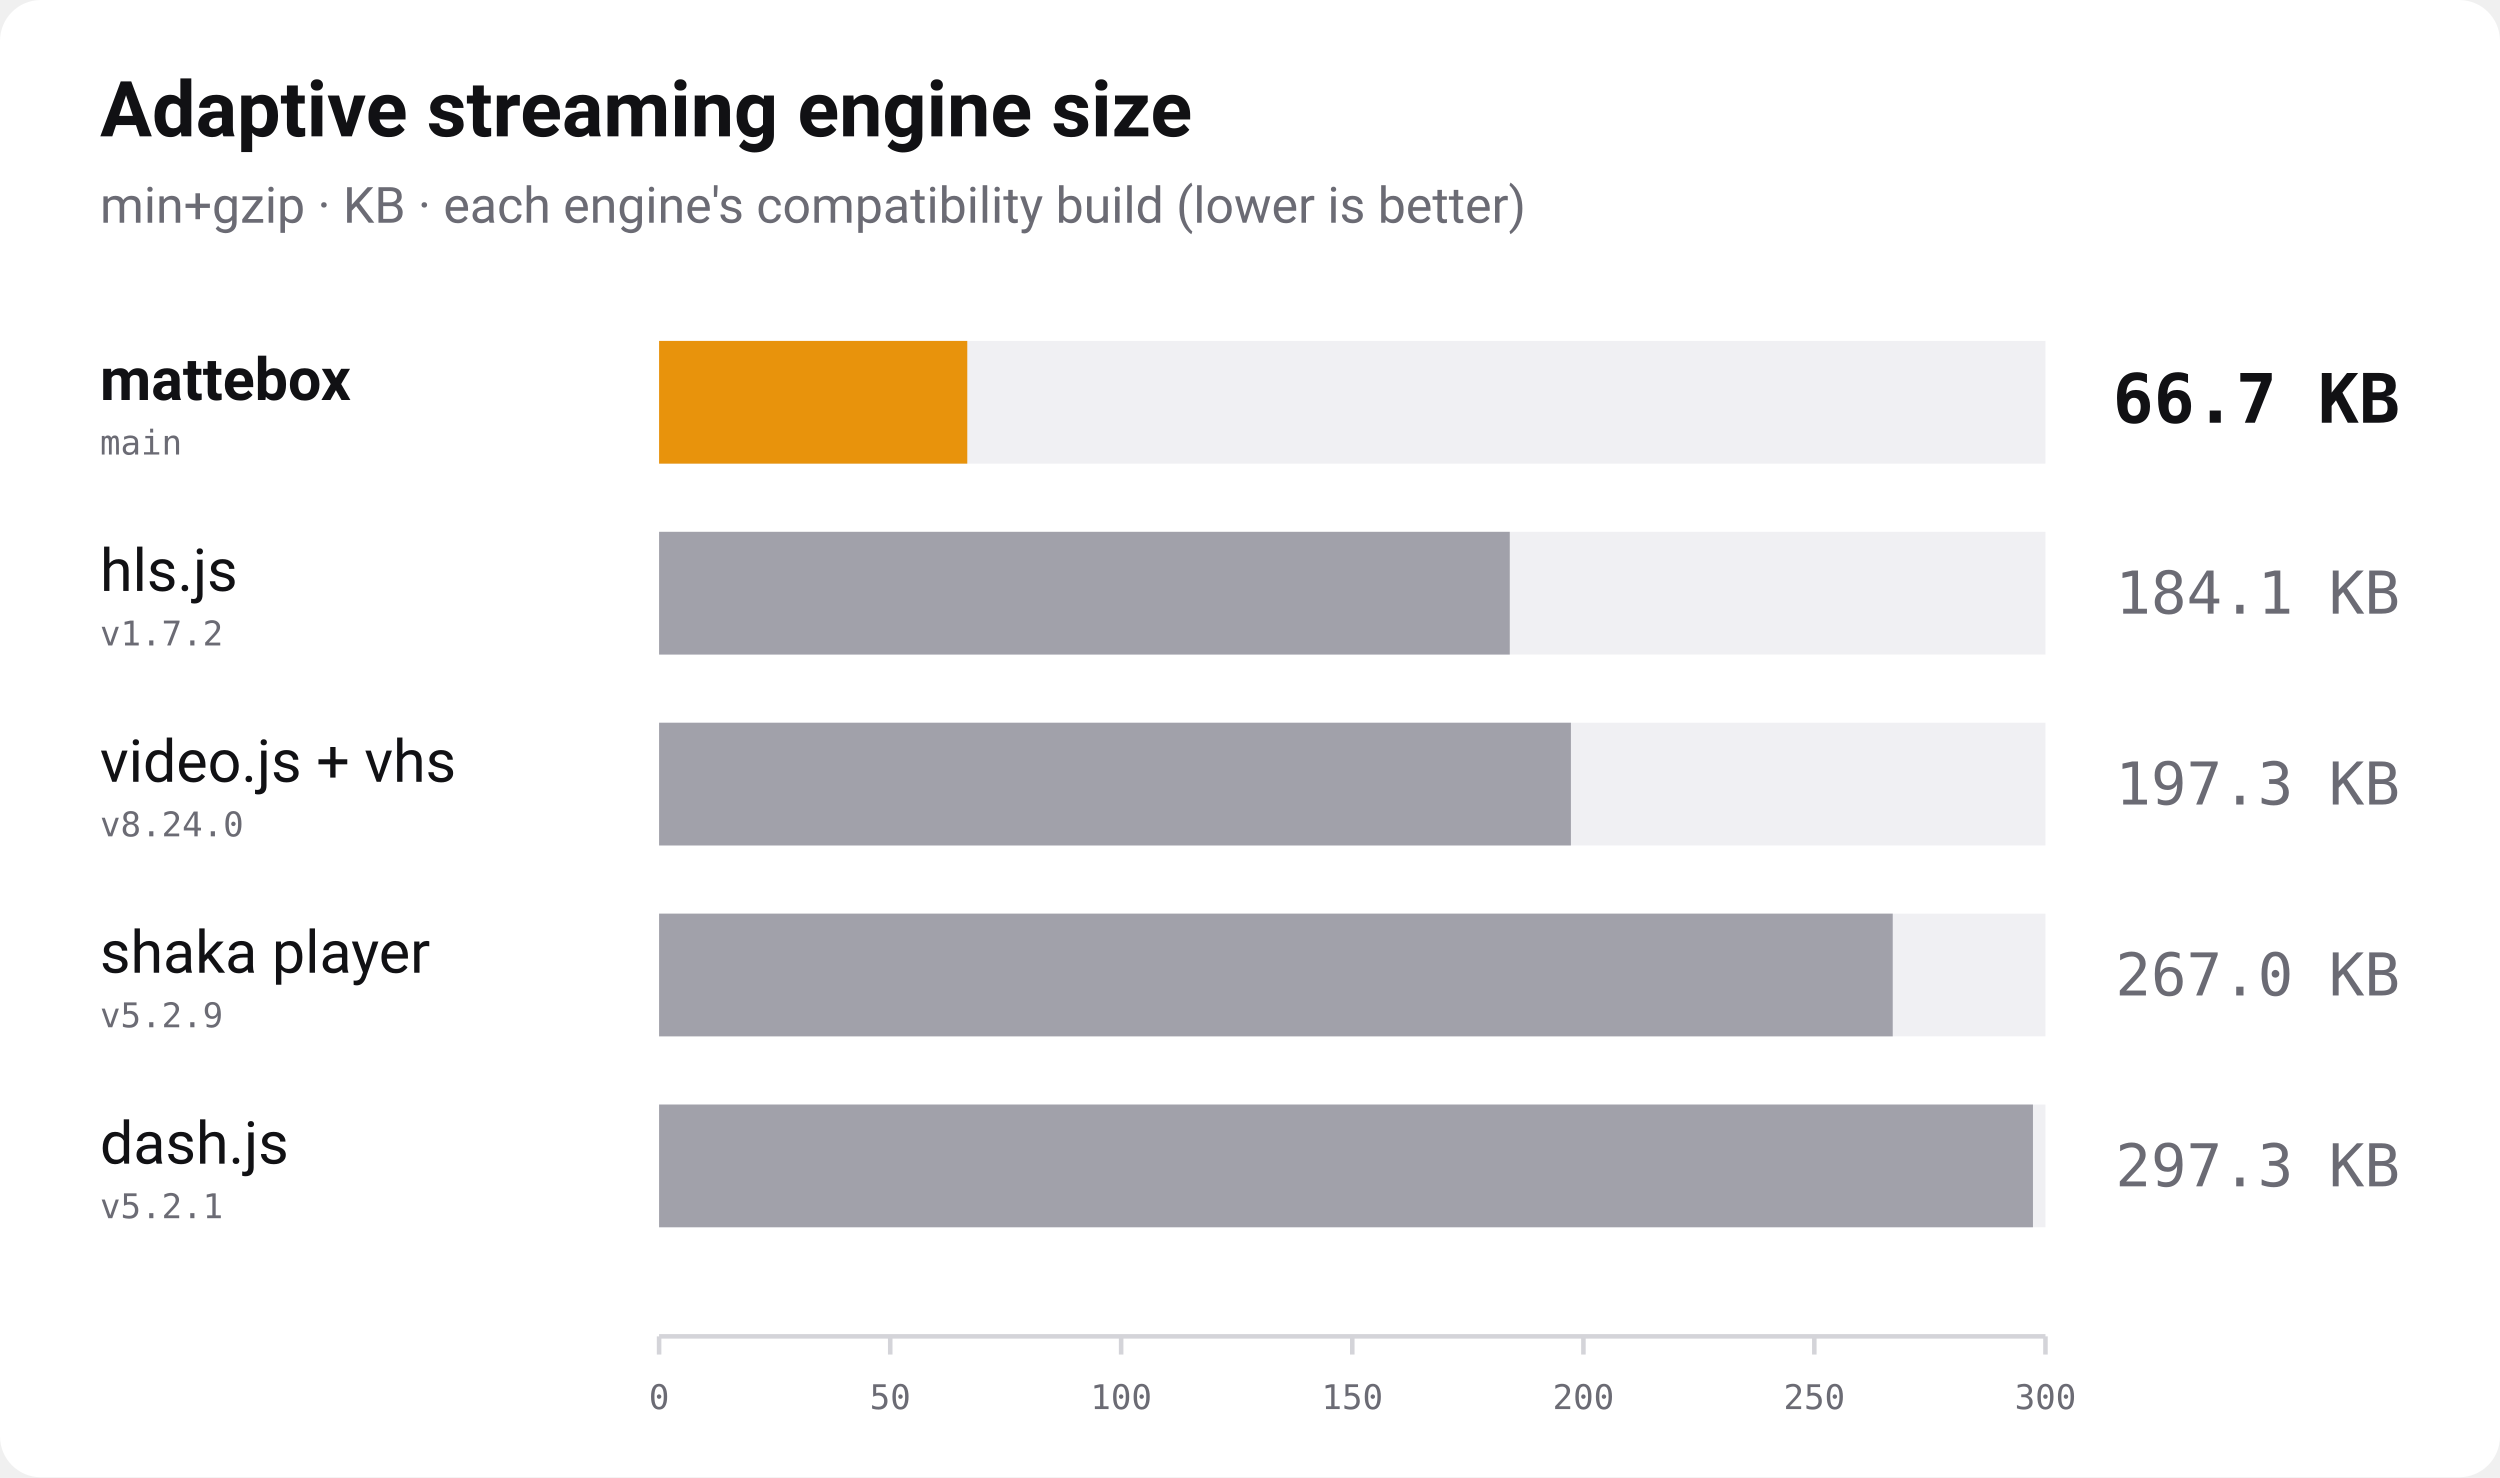
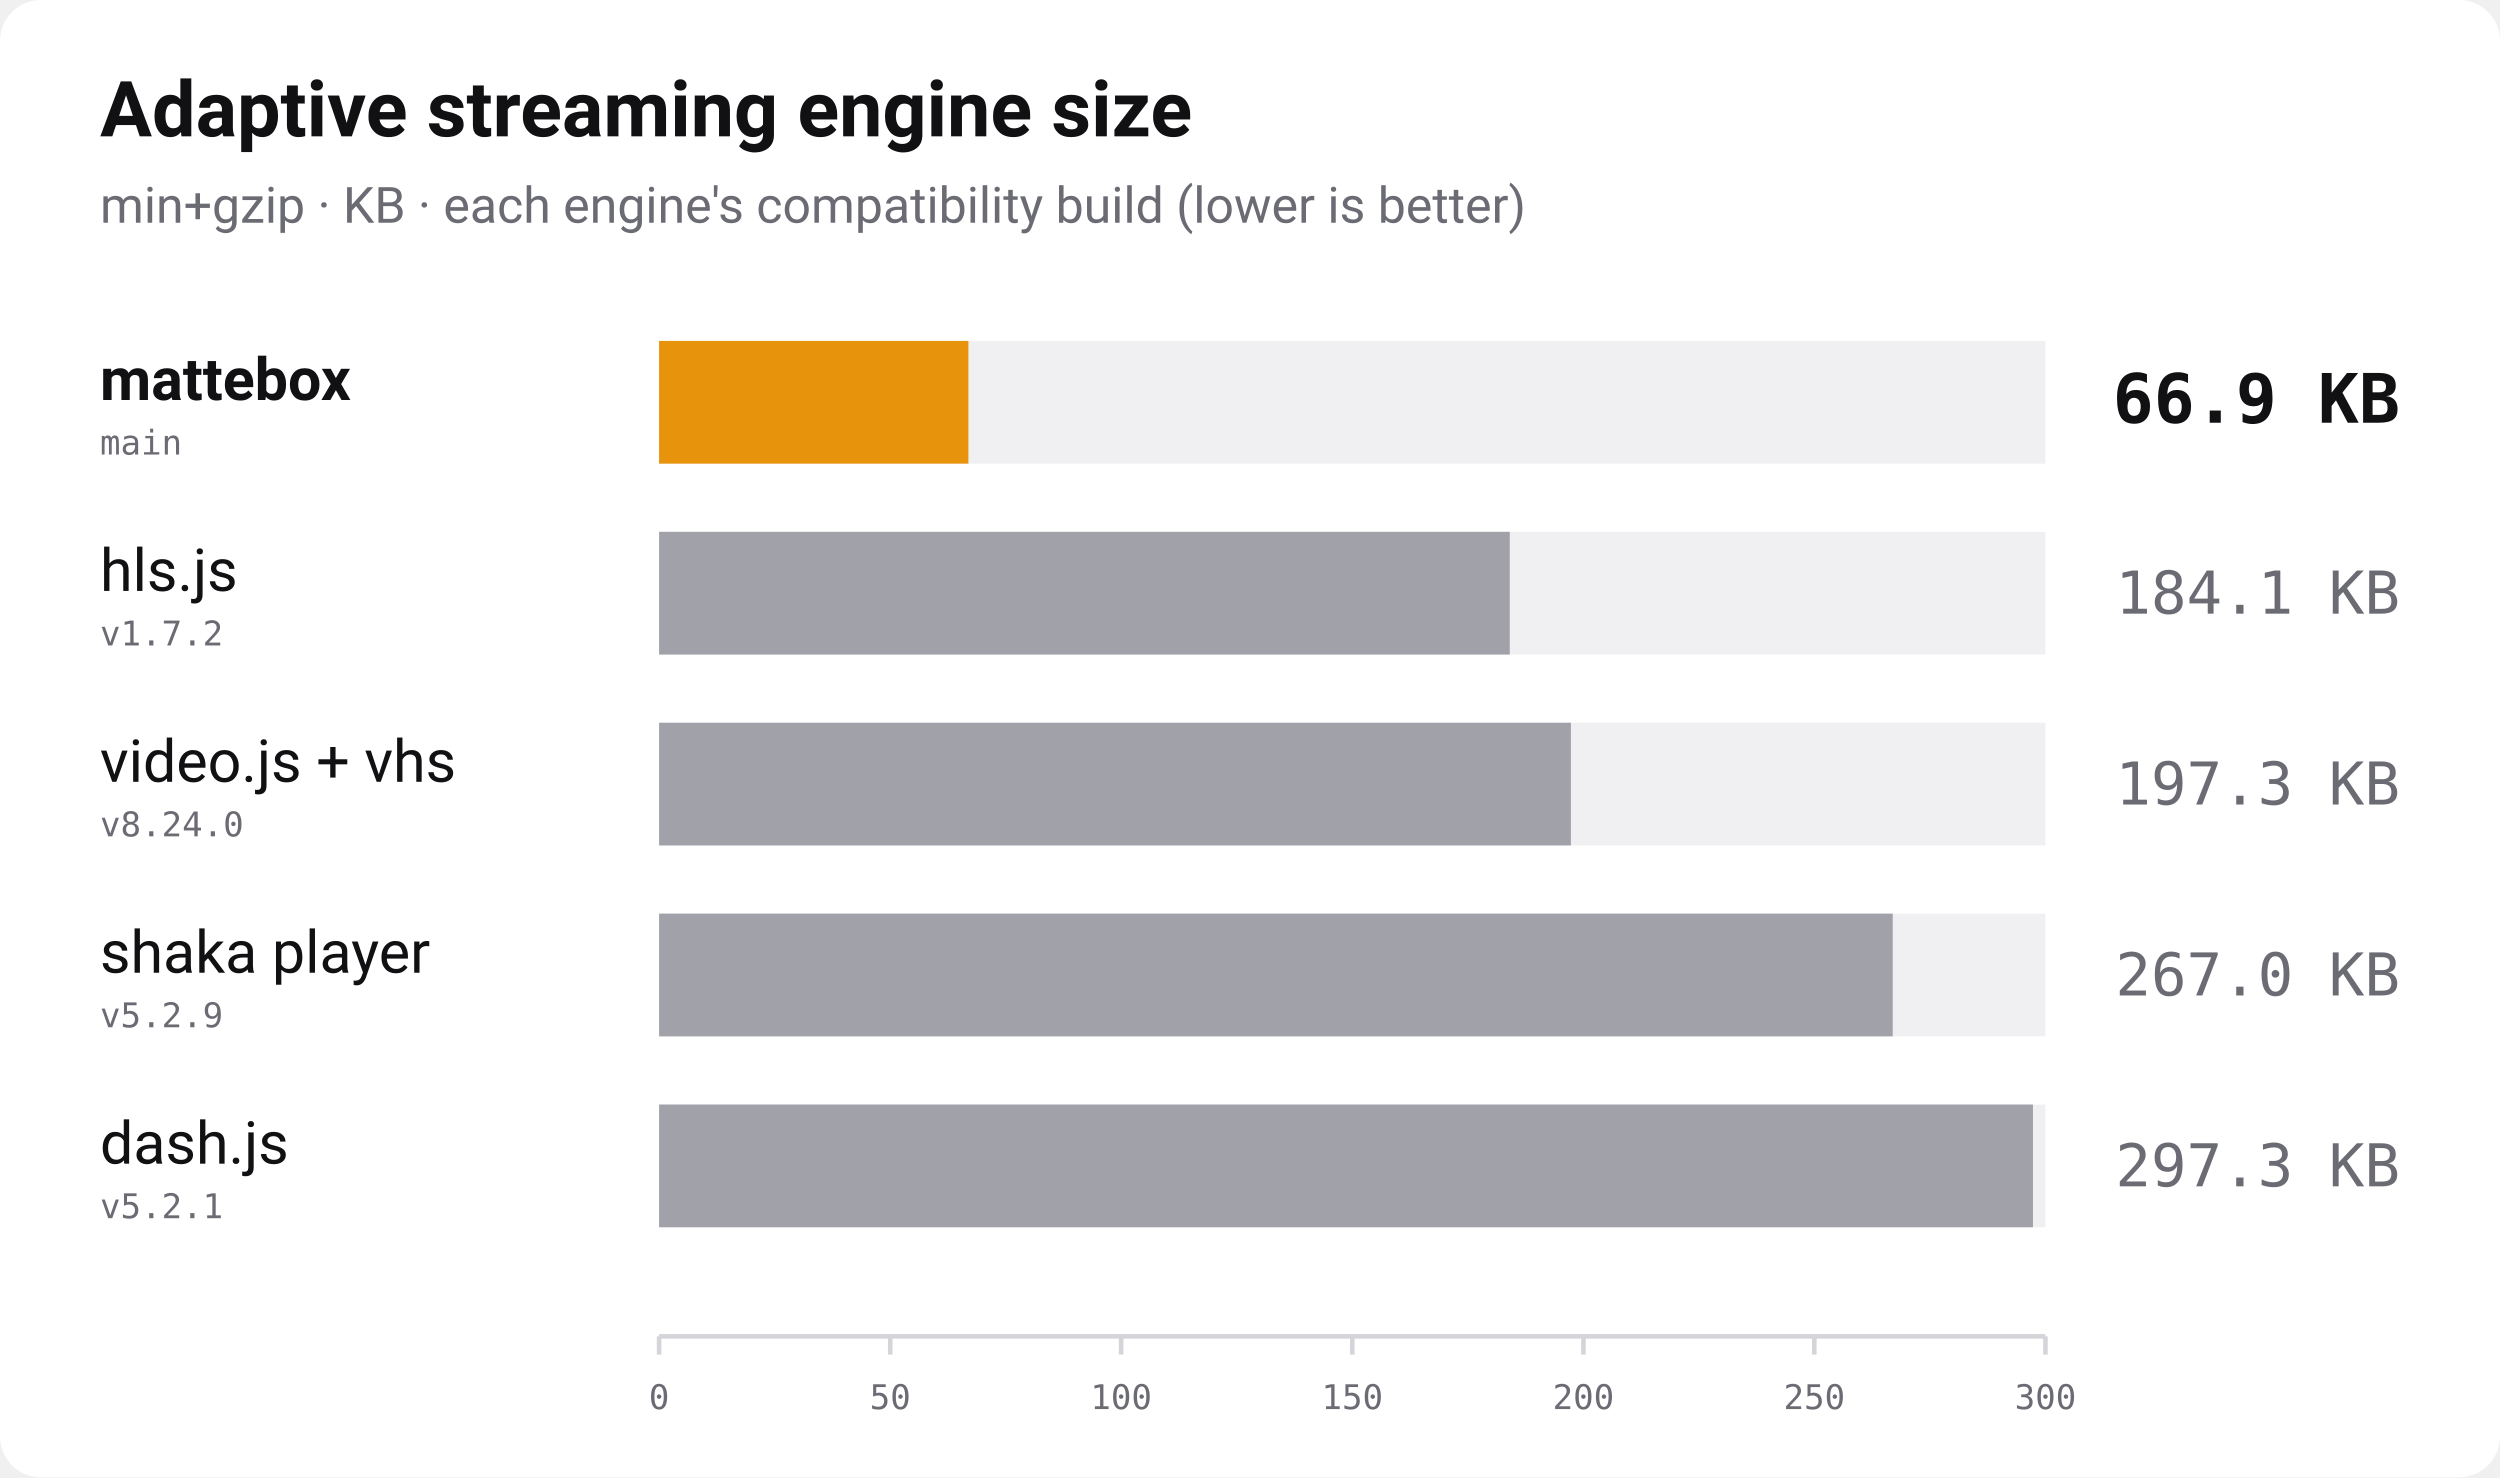
<svg xmlns="http://www.w3.org/2000/svg" width="1100" height="650" viewBox="0 0 1100 650" role="img" aria-label="Bundle size of adaptive streaming players, min+gzip, lower is better">
  <rect width="1100" height="650" rx="18" fill="#ffffff" />
  <text x="44" y="60" font-family="-apple-system, 'Segoe UI', Roboto, Helvetica, Arial, sans-serif" font-size="34" font-weight="700" fill="#111114">Adaptive streaming engine size</text>
  <text x="44" y="98" font-family="-apple-system, 'Segoe UI', Roboto, Helvetica, Arial, sans-serif" font-size="22" fill="#6b6b74">min+gzip · KB · each engine's compatibility build (lower is better)</text>
  <text x="44" y="176" font-family="-apple-system, 'Segoe UI', Roboto, Helvetica, Arial, sans-serif" font-size="26" font-weight="700" fill="#111114">mattebox</text>
  <text x="44" y="200" font-family="ui-monospace, 'SF Mono', Menlo, Consolas, monospace" font-size="15" fill="#6b6b74">main</text>
  <rect x="290" y="150" width="610" height="54" fill="#f0f0f3" />
-   <rect x="290" y="150" width="135.6" height="54" fill="#e8930c" />
-   <text x="1056" y="186" text-anchor="end" font-family="ui-monospace, 'SF Mono', Menlo, Consolas, monospace" font-size="30" font-weight="700" fill="#111114">66.7 KB</text>
+   <rect x="290" y="150" width="136.1" height="54" fill="#e8930c" />
+   <text x="1056" y="186" text-anchor="end" font-family="ui-monospace, 'SF Mono', Menlo, Consolas, monospace" font-size="30" font-weight="700" fill="#111114">66.9 KB</text>
  <text x="44" y="260" font-family="-apple-system, 'Segoe UI', Roboto, Helvetica, Arial, sans-serif" font-size="26" font-weight="400" fill="#111114">hls.js</text>
  <text x="44" y="284" font-family="ui-monospace, 'SF Mono', Menlo, Consolas, monospace" font-size="15" fill="#6b6b74">v1.7.2</text>
  <rect x="290" y="234" width="610" height="54" fill="#f0f0f3" />
  <rect x="290" y="234" width="374.3" height="54" fill="#a1a1aa" />
  <text x="1056" y="270" text-anchor="end" font-family="ui-monospace, 'SF Mono', Menlo, Consolas, monospace" font-size="26" font-weight="400" fill="#6b6b74">184.1 KB</text>
  <text x="44" y="344" font-family="-apple-system, 'Segoe UI', Roboto, Helvetica, Arial, sans-serif" font-size="26" font-weight="400" fill="#111114">video.js + vhs</text>
  <text x="44" y="368" font-family="ui-monospace, 'SF Mono', Menlo, Consolas, monospace" font-size="15" fill="#6b6b74">v8.24.0</text>
  <rect x="290" y="318" width="610" height="54" fill="#f0f0f3" />
  <rect x="290" y="318" width="401.2" height="54" fill="#a1a1aa" />
  <text x="1056" y="354" text-anchor="end" font-family="ui-monospace, 'SF Mono', Menlo, Consolas, monospace" font-size="26" font-weight="400" fill="#6b6b74">197.3 KB</text>
  <text x="44" y="428" font-family="-apple-system, 'Segoe UI', Roboto, Helvetica, Arial, sans-serif" font-size="26" font-weight="400" fill="#111114">shaka player</text>
  <text x="44" y="452" font-family="ui-monospace, 'SF Mono', Menlo, Consolas, monospace" font-size="15" fill="#6b6b74">v5.2.9</text>
  <rect x="290" y="402" width="610" height="54" fill="#f0f0f3" />
  <rect x="290" y="402" width="542.8" height="54" fill="#a1a1aa" />
  <text x="1056" y="438" text-anchor="end" font-family="ui-monospace, 'SF Mono', Menlo, Consolas, monospace" font-size="26" font-weight="400" fill="#6b6b74">267.0 KB</text>
  <text x="44" y="512" font-family="-apple-system, 'Segoe UI', Roboto, Helvetica, Arial, sans-serif" font-size="26" font-weight="400" fill="#111114">dash.js</text>
  <text x="44" y="536" font-family="ui-monospace, 'SF Mono', Menlo, Consolas, monospace" font-size="15" fill="#6b6b74">v5.2.1</text>
  <rect x="290" y="486" width="610" height="54" fill="#f0f0f3" />
  <rect x="290" y="486" width="604.5" height="54" fill="#a1a1aa" />
  <text x="1056" y="522" text-anchor="end" font-family="ui-monospace, 'SF Mono', Menlo, Consolas, monospace" font-size="26" font-weight="400" fill="#6b6b74">297.3 KB</text>
  <line x1="290" y1="588" x2="900" y2="588" stroke="#d4d4d9" stroke-width="2" />
  <line x1="290.0" y1="588" x2="290.0" y2="596" stroke="#d4d4d9" stroke-width="2" />
  <text x="290.0" y="620" text-anchor="middle" font-family="ui-monospace, 'SF Mono', Menlo, Consolas, monospace" font-size="15" fill="#6b6b74">0</text>
  <line x1="391.7" y1="588" x2="391.7" y2="596" stroke="#d4d4d9" stroke-width="2" />
  <text x="391.7" y="620" text-anchor="middle" font-family="ui-monospace, 'SF Mono', Menlo, Consolas, monospace" font-size="15" fill="#6b6b74">50</text>
  <line x1="493.3" y1="588" x2="493.3" y2="596" stroke="#d4d4d9" stroke-width="2" />
  <text x="493.3" y="620" text-anchor="middle" font-family="ui-monospace, 'SF Mono', Menlo, Consolas, monospace" font-size="15" fill="#6b6b74">100</text>
  <line x1="595.0" y1="588" x2="595.0" y2="596" stroke="#d4d4d9" stroke-width="2" />
  <text x="595.0" y="620" text-anchor="middle" font-family="ui-monospace, 'SF Mono', Menlo, Consolas, monospace" font-size="15" fill="#6b6b74">150</text>
  <line x1="696.7" y1="588" x2="696.7" y2="596" stroke="#d4d4d9" stroke-width="2" />
  <text x="696.7" y="620" text-anchor="middle" font-family="ui-monospace, 'SF Mono', Menlo, Consolas, monospace" font-size="15" fill="#6b6b74">200</text>
  <line x1="798.3" y1="588" x2="798.3" y2="596" stroke="#d4d4d9" stroke-width="2" />
  <text x="798.3" y="620" text-anchor="middle" font-family="ui-monospace, 'SF Mono', Menlo, Consolas, monospace" font-size="15" fill="#6b6b74">250</text>
  <line x1="900.0" y1="588" x2="900.0" y2="596" stroke="#d4d4d9" stroke-width="2" />
  <text x="900.0" y="620" text-anchor="middle" font-family="ui-monospace, 'SF Mono', Menlo, Consolas, monospace" font-size="15" fill="#6b6b74">300</text>
</svg>
